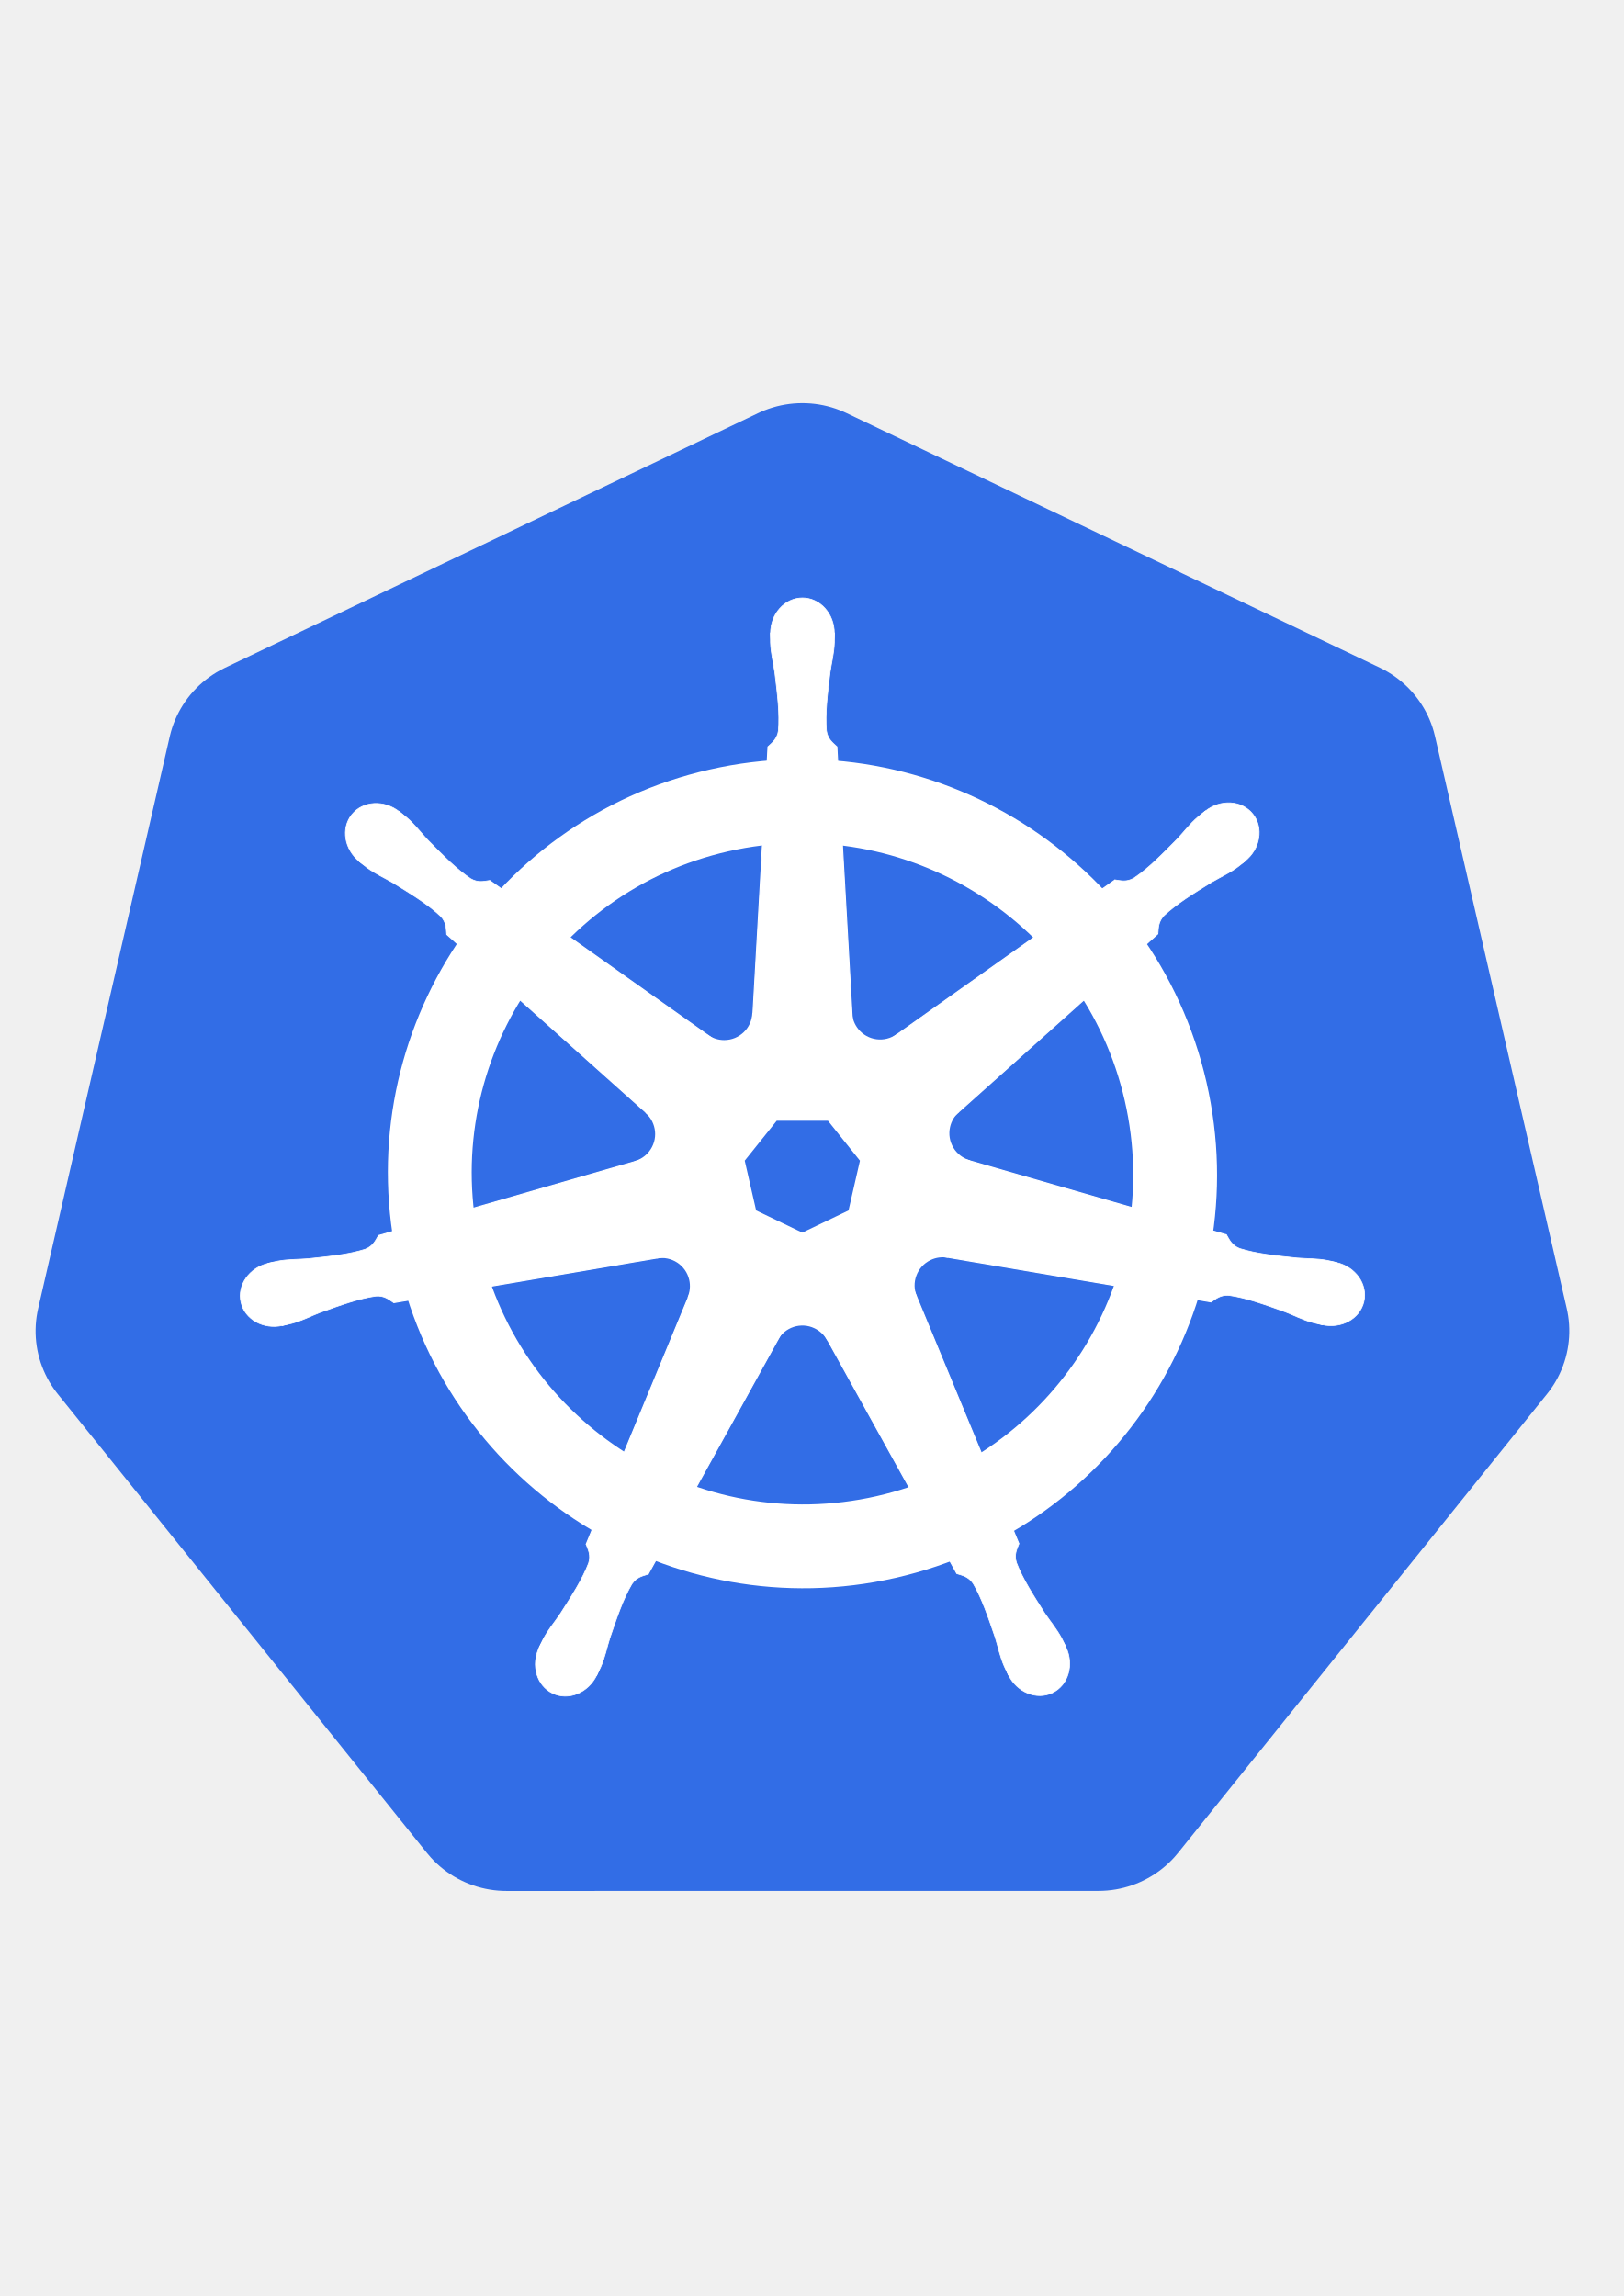
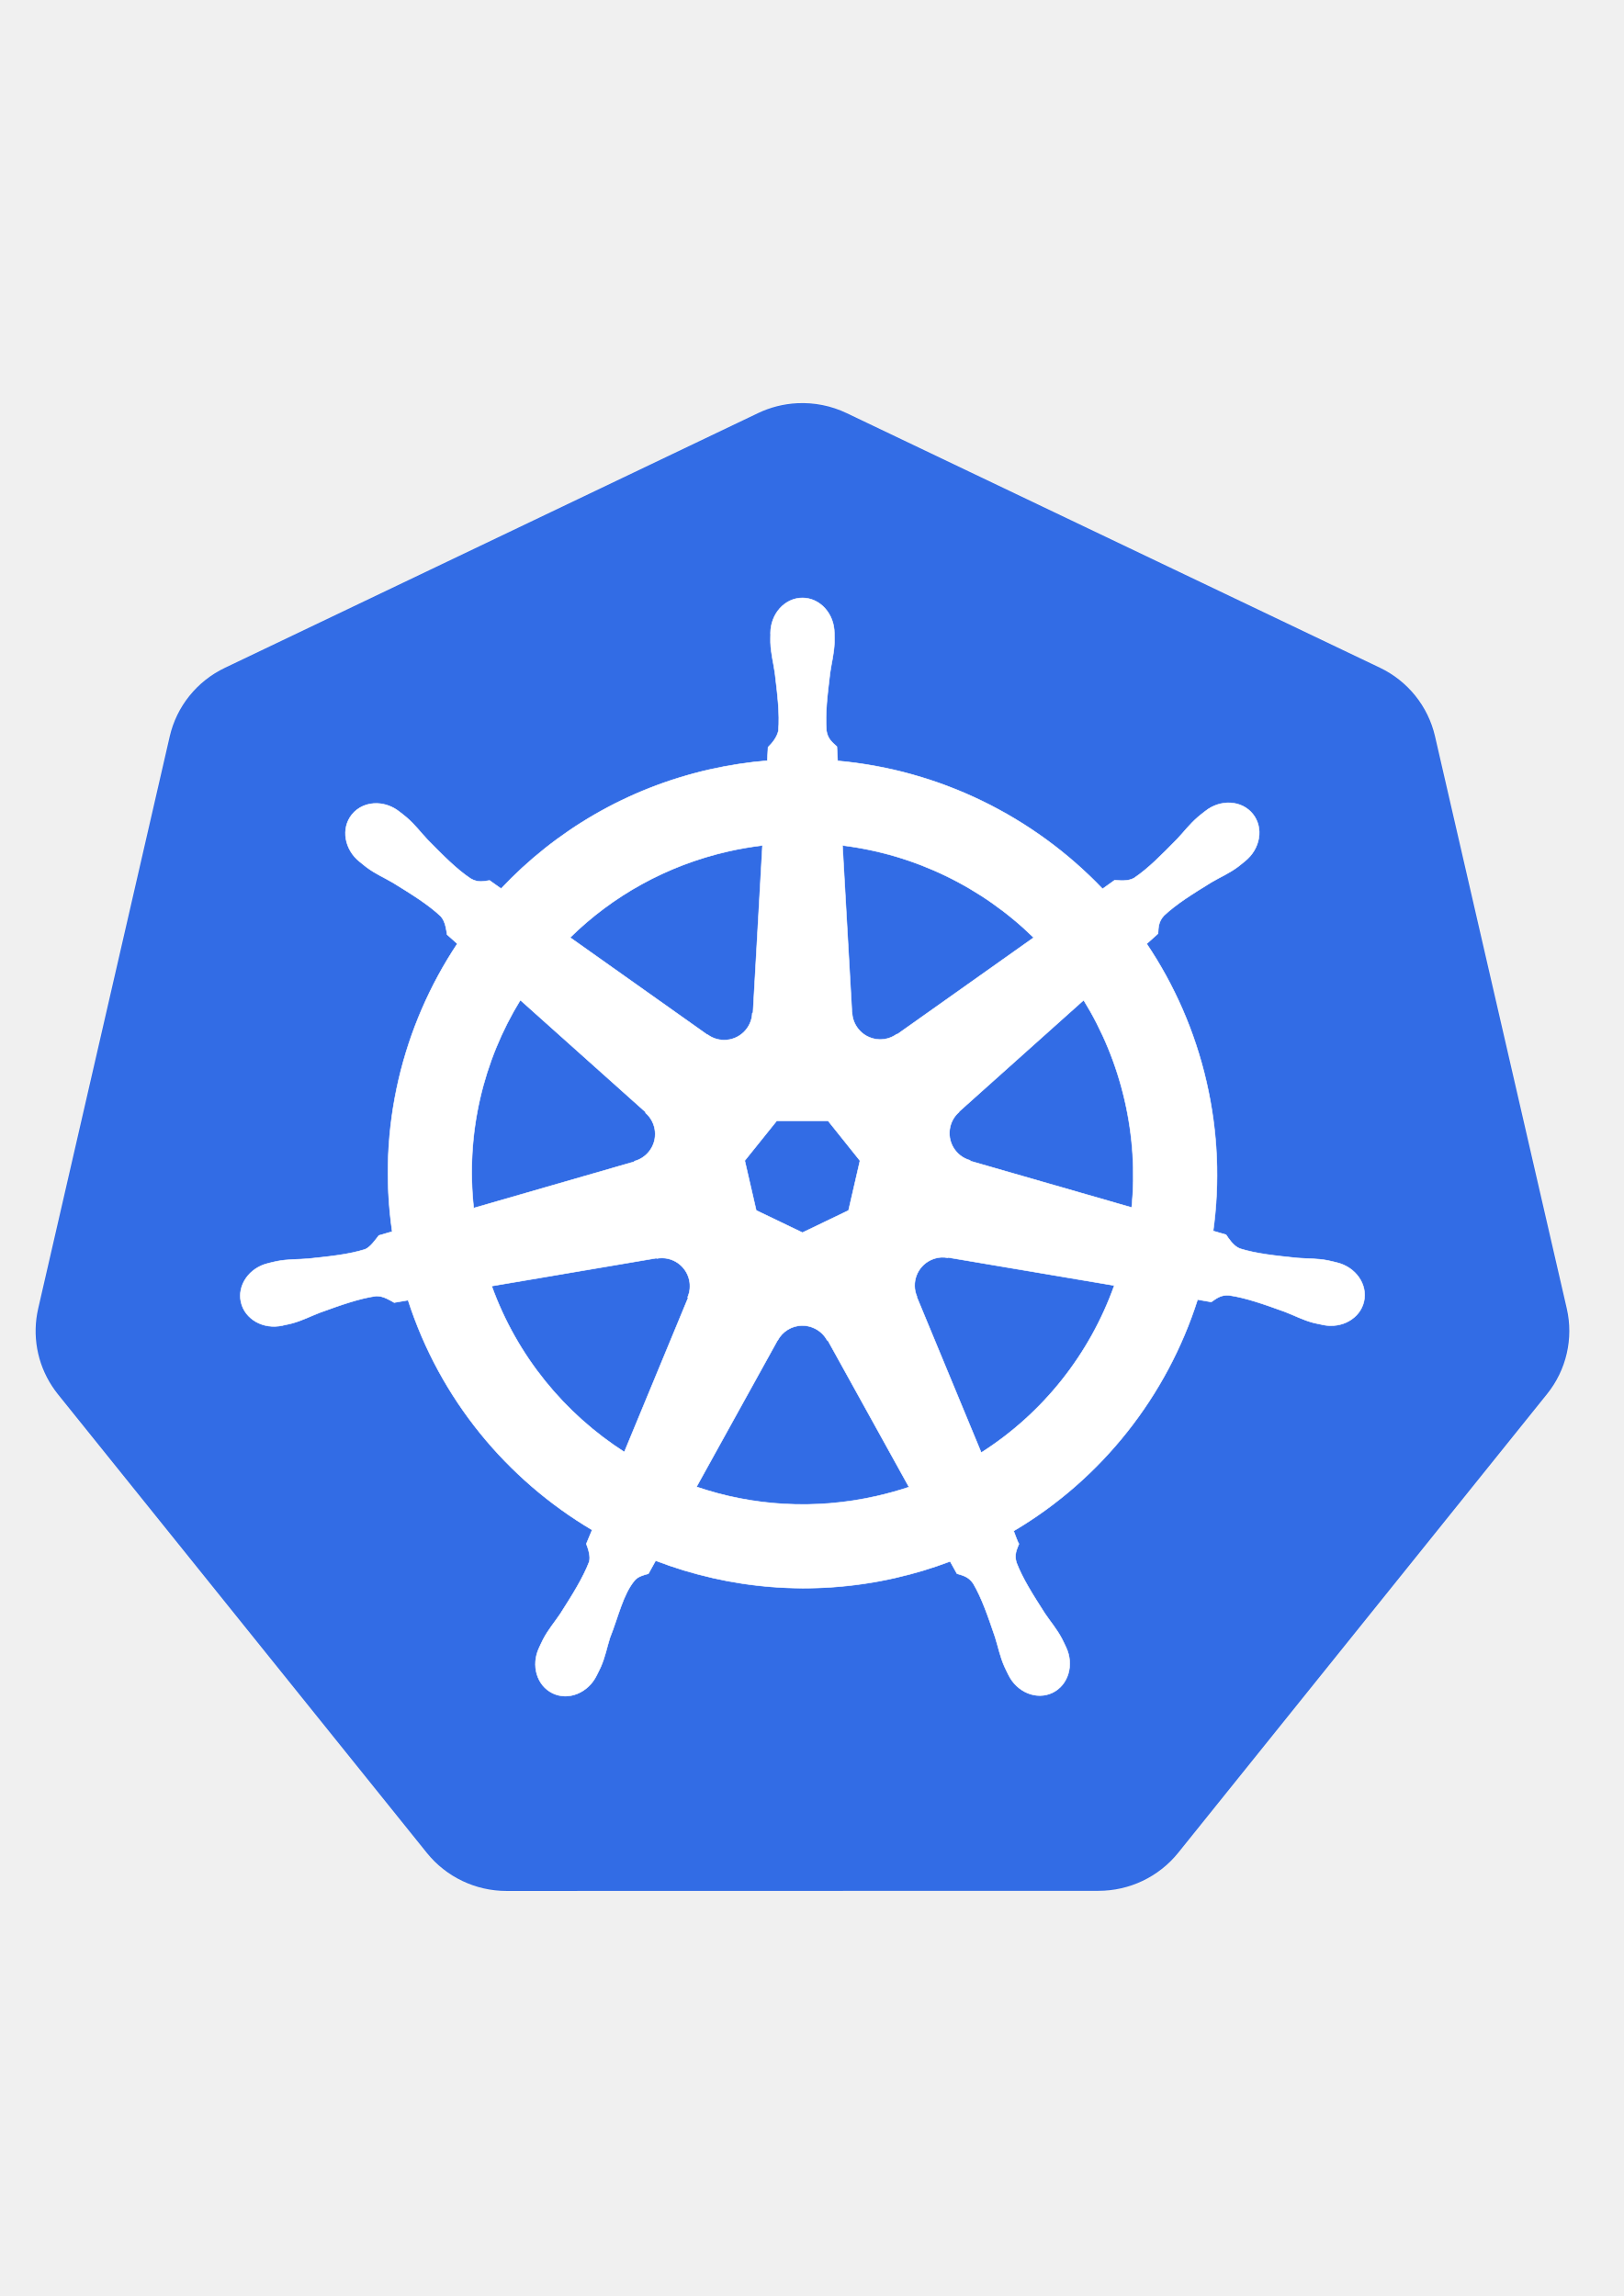
<svg xmlns="http://www.w3.org/2000/svg" width="744.094" height="1052.362" id="svg2" version="1.1">
  <defs id="defs4" />
  <g id="layer1">
-     <g id="g3973">
-       <path transform="matrix(-0.7042367,-1.147216,1.156681,-0.6984736,-57.76007,-127.5005)" d="m -391.429,129.505 -168.046,108.951 -189.957,-63.454 -68.826,-188.077 104.132,-171.074 198.676,-25.249 143.613,139.589 z" id="path3054" style="fill:#326de6;fill-opacity:1;stroke:#326de6;stroke-width:69;stroke-linejoin:round;stroke-miterlimit:4;stroke-opacity:1;stroke-dasharray:none" />
-       <g transform="translate(-0.9794952,-0.04249773)" id="g6172">
-         <path transform="matrix(-0.05312297,-0.2312758,0.2311278,-0.05247783,269.2175,562.5617)" d="M 728,432.362 C 728,830.007 405.645,1152.362 8,1152.362 c -397.645,0 -720,-322.355 -720,-720 0,-397.645 322.355,-720 720,-720 397.645,0 720,322.355 720,720 z" id="path3847" style="fill:none;stroke:#ffffff;stroke-width:162.015;stroke-linejoin:round;stroke-miterlimit:4;stroke-opacity:1;stroke-dasharray:none" />
-         <g id="g5927">
-           <g transform="matrix(1,0,0,0.9388362,3.014641,22.38829)" id="g4131">
-             <g style="fill:#ffffff;fill-opacity:1;stroke:#ffffff;stroke-opacity:1" id="g3892-2" transform="matrix(0.2745378,-3.262896e-5,2.8624424e-5,0.3101153,143.5373,308.7872)">
-               <path id="rect3851-5" d="m 751.737,103.835 68.451,0.156 4.294,474.381 -101.295,0.883 z" style="fill:#ffffff;fill-opacity:1;stroke:#ffffff;stroke-width:1.768;stroke-linejoin:miter;stroke-miterlimit:4;stroke-opacity:1" />
-               <path id="rect3851-4-35" d="m 866.655,103.835 -68.451,0.156 -4.294,474.381 101.295,0.883 z" style="fill:#ffffff;fill-opacity:1;stroke:#ffffff;stroke-width:1.768;stroke-linejoin:miter;stroke-miterlimit:4;stroke-opacity:1" />
-             </g>
-             <g id="g3303">
-               <path transform="matrix(0.2857579,-3.1068327e-5,3.4122922e-5,0.3381824,134.3995,319.2262)" d="m 860.592,-99.897 c 0,28.265 -22.913,51.178 -51.178,51.178 -28.265,0 -51.178,-22.913 -51.178,-51.178 0,-28.265 22.913,-51.178 51.178,-51.178 28.265,0 51.178,22.913 51.178,51.178 z" id="path3896-5" style="fill:#ffffff;fill-opacity:1;stroke:#ffffff;stroke-width:1.08;stroke-linejoin:miter;stroke-miterlimit:4;stroke-opacity:1;stroke-dasharray:none" />
-               <path id="path3898-37" d="m 351.076,285.188 c 0.001,1.37 -0.062,3.338 -0.016,4.657 0.193,5.513 1.328,9.741 2.007,14.82 1.23,10.872 2.265,19.882 1.629,28.258 -0.578,4.192 -2.857,5.842 -4.761,7.783 l 23.067,16.257 -3.463,-71.653 z" style="fill:#ffffff;fill-opacity:1;stroke:#ffffff;stroke-width:0.335;stroke-linecap:butt;stroke-linejoin:miter;stroke-miterlimit:4;stroke-opacity:1;stroke-dasharray:none" />
-               <path id="path3898-37-3" d="m 380.315,285.188 c -10e-4,1.37 0.062,3.338 0.016,4.657 -0.193,5.513 -1.328,9.741 -2.007,14.82 -1.23,10.872 -2.265,19.882 -1.629,28.258 0.578,4.192 2.857,5.842 4.761,7.783 l -23.067,16.257 3.463,-71.653 z" style="fill:#ffffff;fill-opacity:1;stroke:#ffffff;stroke-width:0.335;stroke-linecap:butt;stroke-linejoin:miter;stroke-miterlimit:4;stroke-opacity:1;stroke-dasharray:none" />
-             </g>
-           </g>
-           <path transform="matrix(0.803256,-0.5901237,0.5926443,0.7998397,-119.5714,303.6306)" d="m 266.048,526.719 -41.111,-7.779 -19.551,-36.992 16.732,-38.35 40.415,-10.829 33.665,24.846 1.564,41.812 z" id="path4840" style="fill:none;stroke:#ffffff;stroke-width:38;stroke-linejoin:miter;stroke-miterlimit:4;stroke-opacity:1;stroke-dasharray:none" />
-           <g transform="matrix(0.623484,-0.7818361,0.7340161,0.5853493,-262.5928,502.4137)" id="g4131-6">
-             <g style="fill:#ffffff;fill-opacity:1;stroke:#ffffff;stroke-opacity:1" id="g3892-2-4" transform="matrix(0.2745378,-3.262896e-5,2.8624424e-5,0.3101153,143.5373,308.7872)">
-               <path id="rect3851-5-1" d="m 751.737,103.835 68.451,0.156 4.294,474.381 -101.295,0.883 z" style="fill:#ffffff;fill-opacity:1;stroke:#ffffff;stroke-width:1.768;stroke-linejoin:miter;stroke-miterlimit:4;stroke-opacity:1" />
-               <path id="rect3851-4-35-7" d="m 866.655,103.835 -68.451,0.156 -4.294,474.381 101.295,0.883 z" style="fill:#ffffff;fill-opacity:1;stroke:#ffffff;stroke-width:1.768;stroke-linejoin:miter;stroke-miterlimit:4;stroke-opacity:1" />
-             </g>
-             <g id="g3303-0">
-               <path transform="matrix(0.2857579,-3.1068327e-5,3.4122922e-5,0.3381824,134.3995,319.2262)" d="m 860.592,-99.897 c 0,28.265 -22.913,51.178 -51.178,51.178 -28.265,0 -51.178,-22.913 -51.178,-51.178 0,-28.265 22.913,-51.178 51.178,-51.178 28.265,0 51.178,22.913 51.178,51.178 z" id="path3896-5-0" style="fill:#ffffff;fill-opacity:1;stroke:#ffffff;stroke-width:1.08;stroke-linejoin:miter;stroke-miterlimit:4;stroke-opacity:1;stroke-dasharray:none" />
-               <path id="path3898-37-5" d="m 351.076,285.188 c 0.001,1.37 -0.062,3.338 -0.016,4.657 0.193,5.513 1.328,9.741 2.007,14.82 1.23,10.872 2.265,19.882 1.629,28.258 -0.578,4.192 -2.857,5.842 -4.761,7.783 l 23.067,16.257 -3.463,-71.653 z" style="fill:#ffffff;fill-opacity:1;stroke:#ffffff;stroke-width:0.335;stroke-linecap:butt;stroke-linejoin:miter;stroke-miterlimit:4;stroke-opacity:1;stroke-dasharray:none" />
-               <path id="path3898-37-3-0" d="m 380.315,285.188 c -10e-4,1.37 0.062,3.338 0.016,4.657 -0.193,5.513 -1.328,9.741 -2.007,14.82 -1.23,10.872 -2.265,19.882 -1.629,28.258 0.578,4.192 2.857,5.842 4.761,7.783 l -23.067,16.257 3.463,-71.653 z" style="fill:#ffffff;fill-opacity:1;stroke:#ffffff;stroke-width:0.335;stroke-linecap:butt;stroke-linejoin:miter;stroke-miterlimit:4;stroke-opacity:1;stroke-dasharray:none" />
-             </g>
-           </g>
-           <g transform="matrix(-0.2225355,-0.9749246,0.9152945,-0.2089244,-52.60137,1009.462)" id="g4131-8">
-             <g style="fill:#ffffff;fill-opacity:1;stroke:#ffffff;stroke-opacity:1" id="g3892-2-5" transform="matrix(0.2745378,-3.262896e-5,2.8624424e-5,0.3101153,143.5373,308.7872)">
-               <path id="rect3851-5-7" d="m 751.737,103.835 68.451,0.156 4.294,474.381 -101.295,0.883 z" style="fill:#ffffff;fill-opacity:1;stroke:#ffffff;stroke-width:1.768;stroke-linejoin:miter;stroke-miterlimit:4;stroke-opacity:1" />
-               <path id="rect3851-4-35-5" d="m 866.655,103.835 -68.451,0.156 -4.294,474.381 101.295,0.883 z" style="fill:#ffffff;fill-opacity:1;stroke:#ffffff;stroke-width:1.768;stroke-linejoin:miter;stroke-miterlimit:4;stroke-opacity:1" />
-             </g>
-             <g id="g3303-4">
-               <path transform="matrix(0.2857579,-3.1068327e-5,3.4122922e-5,0.3381824,134.3995,319.2262)" d="m 860.592,-99.897 c 0,28.265 -22.913,51.178 -51.178,51.178 -28.265,0 -51.178,-22.913 -51.178,-51.178 0,-28.265 22.913,-51.178 51.178,-51.178 28.265,0 51.178,22.913 51.178,51.178 z" id="path3896-5-2" style="fill:#ffffff;fill-opacity:1;stroke:#ffffff;stroke-width:1.08;stroke-linejoin:miter;stroke-miterlimit:4;stroke-opacity:1;stroke-dasharray:none" />
-               <path id="path3898-37-7" d="m 351.076,285.188 c 0.001,1.37 -0.062,3.338 -0.016,4.657 0.193,5.513 1.328,9.741 2.007,14.82 1.23,10.872 2.265,19.882 1.629,28.258 -0.578,4.192 -2.857,5.842 -4.761,7.783 l 23.067,16.257 -3.463,-71.653 z" style="fill:#ffffff;fill-opacity:1;stroke:#ffffff;stroke-width:0.335;stroke-linecap:butt;stroke-linejoin:miter;stroke-miterlimit:4;stroke-opacity:1;stroke-dasharray:none" />
-               <path id="path3898-37-3-5" d="m 380.315,285.188 c -10e-4,1.37 0.062,3.338 0.016,4.657 -0.193,5.513 -1.328,9.741 -2.007,14.82 -1.23,10.872 -2.265,19.882 -1.629,28.258 0.578,4.192 2.857,5.842 4.761,7.783 l -23.067,16.257 3.463,-71.653 z" style="fill:#ffffff;fill-opacity:1;stroke:#ffffff;stroke-width:0.335;stroke-linecap:butt;stroke-linejoin:miter;stroke-miterlimit:4;stroke-opacity:1;stroke-dasharray:none" />
-             </g>
-           </g>
-           <g transform="matrix(-0.9009786,-0.4338635,0.4073268,-0.8458713,474.4943,1161.587)" id="g4131-6-8">
-             <g style="fill:#ffffff;fill-opacity:1;stroke:#ffffff;stroke-opacity:1" id="g3892-2-4-6" transform="matrix(0.2745378,-3.262896e-5,2.8624424e-5,0.3101153,143.5373,308.7872)">
-               <path id="rect3851-5-1-8" d="m 751.737,103.835 68.451,0.156 4.294,474.381 -101.295,0.883 z" style="fill:#ffffff;fill-opacity:1;stroke:#ffffff;stroke-width:1.768;stroke-linejoin:miter;stroke-miterlimit:4;stroke-opacity:1" />
-               <path id="rect3851-4-35-7-3" d="m 866.655,103.835 -68.451,0.156 -4.294,474.381 101.295,0.883 z" style="fill:#ffffff;fill-opacity:1;stroke:#ffffff;stroke-width:1.768;stroke-linejoin:miter;stroke-miterlimit:4;stroke-opacity:1" />
-             </g>
-             <g id="g3303-0-7">
-               <path transform="matrix(0.2857579,-3.1068327e-5,3.4122922e-5,0.3381824,134.3995,319.2262)" d="m 860.592,-99.897 c 0,28.265 -22.913,51.178 -51.178,51.178 -28.265,0 -51.178,-22.913 -51.178,-51.178 0,-28.265 22.913,-51.178 51.178,-51.178 28.265,0 51.178,22.913 51.178,51.178 z" id="path3896-5-0-4" style="fill:#ffffff;fill-opacity:1;stroke:#ffffff;stroke-width:1.08;stroke-linejoin:miter;stroke-miterlimit:4;stroke-opacity:1;stroke-dasharray:none" />
-               <path id="path3898-37-5-6" d="m 351.076,285.188 c 0.001,1.37 -0.062,3.338 -0.016,4.657 0.193,5.513 1.328,9.741 2.007,14.82 1.23,10.872 2.265,19.882 1.629,28.258 -0.578,4.192 -2.857,5.842 -4.761,7.783 l 23.067,16.257 -3.463,-71.653 z" style="fill:#ffffff;fill-opacity:1;stroke:#ffffff;stroke-width:0.335;stroke-linecap:butt;stroke-linejoin:miter;stroke-miterlimit:4;stroke-opacity:1;stroke-dasharray:none" />
-               <path id="path3898-37-3-0-4" d="m 380.315,285.188 c -10e-4,1.37 0.062,3.338 0.016,4.657 -0.193,5.513 -1.328,9.741 -2.007,14.82 -1.23,10.872 -2.265,19.882 -1.629,28.258 0.578,4.192 2.857,5.842 4.761,7.783 l -23.067,16.257 3.463,-71.653 z" style="fill:#ffffff;fill-opacity:1;stroke:#ffffff;stroke-width:0.335;stroke-linecap:butt;stroke-linejoin:miter;stroke-miterlimit:4;stroke-opacity:1;stroke-dasharray:none" />
-             </g>
-           </g>
-           <g transform="matrix(-0.9009559,0.4339107,-0.4073711,-0.84585,921.9823,844.0014)" id="g4131-6-2">
-             <g style="fill:#ffffff;fill-opacity:1;stroke:#ffffff;stroke-opacity:1" id="g3892-2-4-4" transform="matrix(0.2745378,-3.262896e-5,2.8624424e-5,0.3101153,143.5373,308.7872)">
-               <path id="rect3851-5-1-3" d="m 751.737,103.835 68.451,0.156 4.294,474.381 -101.295,0.883 z" style="fill:#ffffff;fill-opacity:1;stroke:#ffffff;stroke-width:1.768;stroke-linejoin:miter;stroke-miterlimit:4;stroke-opacity:1" />
-               <path id="rect3851-4-35-7-4" d="m 866.655,103.835 -68.451,0.156 -4.294,474.381 101.295,0.883 z" style="fill:#ffffff;fill-opacity:1;stroke:#ffffff;stroke-width:1.768;stroke-linejoin:miter;stroke-miterlimit:4;stroke-opacity:1" />
-             </g>
-             <g id="g3303-0-4">
-               <path transform="matrix(0.2857579,-3.1068327e-5,3.4122922e-5,0.3381824,134.3995,319.2262)" d="m 860.592,-99.897 c 0,28.265 -22.913,51.178 -51.178,51.178 -28.265,0 -51.178,-22.913 -51.178,-51.178 0,-28.265 22.913,-51.178 51.178,-51.178 28.265,0 51.178,22.913 51.178,51.178 z" id="path3896-5-0-0" style="fill:#ffffff;fill-opacity:1;stroke:#ffffff;stroke-width:1.08;stroke-linejoin:miter;stroke-miterlimit:4;stroke-opacity:1;stroke-dasharray:none" />
-               <path id="path3898-37-5-1" d="m 351.076,285.188 c 0.001,1.37 -0.062,3.338 -0.016,4.657 0.193,5.513 1.328,9.741 2.007,14.82 1.23,10.872 2.265,19.882 1.629,28.258 -0.578,4.192 -2.857,5.842 -4.761,7.783 l 23.067,16.257 -3.463,-71.653 z" style="fill:#ffffff;fill-opacity:1;stroke:#ffffff;stroke-width:0.335;stroke-linecap:butt;stroke-linejoin:miter;stroke-miterlimit:4;stroke-opacity:1;stroke-dasharray:none" />
-               <path id="path3898-37-3-0-9" d="m 380.315,285.188 c -10e-4,1.37 0.062,3.338 0.016,4.657 -0.193,5.513 -1.328,9.741 -2.007,14.82 -1.23,10.872 -2.265,19.882 -1.629,28.258 0.578,4.192 2.857,5.842 4.761,7.783 l -23.067,16.257 3.463,-71.653 z" style="fill:#ffffff;fill-opacity:1;stroke:#ffffff;stroke-width:0.335;stroke-linecap:butt;stroke-linejoin:miter;stroke-miterlimit:4;stroke-opacity:1;stroke-dasharray:none" />
-             </g>
-           </g>
-           <g transform="matrix(-0.2224845,0.9749362,-0.9153054,-0.2088765,952.7744,296.054)" id="g4131-8-4">
-             <g style="fill:#ffffff;fill-opacity:1;stroke:#ffffff;stroke-opacity:1" id="g3892-2-5-6" transform="matrix(0.2745378,-3.262896e-5,2.8624424e-5,0.3101153,143.5373,308.7872)">
-               <path id="rect3851-5-7-0" d="m 751.737,103.835 68.451,0.156 4.294,474.381 -101.295,0.883 z" style="fill:#ffffff;fill-opacity:1;stroke:#ffffff;stroke-width:1.768;stroke-linejoin:miter;stroke-miterlimit:4;stroke-opacity:1" />
-               <path id="rect3851-4-35-5-4" d="m 866.655,103.835 -68.451,0.156 -4.294,474.381 101.295,0.883 z" style="fill:#ffffff;fill-opacity:1;stroke:#ffffff;stroke-width:1.768;stroke-linejoin:miter;stroke-miterlimit:4;stroke-opacity:1" />
-             </g>
-             <g id="g3303-4-3">
-               <path transform="matrix(0.2857579,-3.1068327e-5,3.4122922e-5,0.3381824,134.3995,319.2262)" d="m 860.592,-99.897 c 0,28.265 -22.913,51.178 -51.178,51.178 -28.265,0 -51.178,-22.913 -51.178,-51.178 0,-28.265 22.913,-51.178 51.178,-51.178 28.265,0 51.178,22.913 51.178,51.178 z" id="path3896-5-2-2" style="fill:#ffffff;fill-opacity:1;stroke:#ffffff;stroke-width:1.08;stroke-linejoin:miter;stroke-miterlimit:4;stroke-opacity:1;stroke-dasharray:none" />
-               <path id="path3898-37-7-0" d="m 351.076,285.188 c 0.001,1.37 -0.062,3.338 -0.016,4.657 0.193,5.513 1.328,9.741 2.007,14.82 1.23,10.872 2.265,19.882 1.629,28.258 -0.578,4.192 -2.857,5.842 -4.761,7.783 l 23.067,16.257 -3.463,-71.653 z" style="fill:#ffffff;fill-opacity:1;stroke:#ffffff;stroke-width:0.335;stroke-linecap:butt;stroke-linejoin:miter;stroke-miterlimit:4;stroke-opacity:1;stroke-dasharray:none" />
-               <path id="path3898-37-3-5-9" d="m 380.315,285.188 c -10e-4,1.37 0.062,3.338 0.016,4.657 -0.193,5.513 -1.328,9.741 -2.007,14.82 -1.23,10.872 -2.265,19.882 -1.629,28.258 0.578,4.192 2.857,5.842 4.761,7.783 l -23.067,16.257 3.463,-71.653 z" style="fill:#ffffff;fill-opacity:1;stroke:#ffffff;stroke-width:0.335;stroke-linecap:butt;stroke-linejoin:miter;stroke-miterlimit:4;stroke-opacity:1;stroke-dasharray:none" />
-             </g>
-           </g>
-           <g transform="matrix(0.6235249,0.7818035,-0.7339854,0.5853877,543.8737,-69.69453)" id="g4131-6-8-9">
-             <g style="fill:#ffffff;fill-opacity:1;stroke:#ffffff;stroke-opacity:1" id="g3892-2-4-6-1" transform="matrix(0.2745378,-3.262896e-5,2.8624424e-5,0.3101153,143.5373,308.7872)">
-               <path id="rect3851-5-1-8-0" d="m 751.737,103.835 68.451,0.156 4.294,474.381 -101.295,0.883 z" style="fill:#ffffff;fill-opacity:1;stroke:#ffffff;stroke-width:1.768;stroke-linejoin:miter;stroke-miterlimit:4;stroke-opacity:1" />
-               <path id="rect3851-4-35-7-3-9" d="m 866.655,103.835 -68.451,0.156 -4.294,474.381 101.295,0.883 z" style="fill:#ffffff;fill-opacity:1;stroke:#ffffff;stroke-width:1.768;stroke-linejoin:miter;stroke-miterlimit:4;stroke-opacity:1" />
-             </g>
-             <g id="g3303-0-7-8">
-               <path transform="matrix(0.2857579,-3.1068327e-5,3.4122922e-5,0.3381824,134.3995,319.2262)" d="m 860.592,-99.897 c 0,28.265 -22.913,51.178 -51.178,51.178 -28.265,0 -51.178,-22.913 -51.178,-51.178 0,-28.265 22.913,-51.178 51.178,-51.178 28.265,0 51.178,22.913 51.178,51.178 z" id="path3896-5-0-4-9" style="fill:#ffffff;fill-opacity:1;stroke:#ffffff;stroke-width:1.08;stroke-linejoin:miter;stroke-miterlimit:4;stroke-opacity:1;stroke-dasharray:none" />
-               <path id="path3898-37-5-6-0" d="m 351.076,285.188 c 0.001,1.37 -0.062,3.338 -0.016,4.657 0.193,5.513 1.328,9.741 2.007,14.82 1.23,10.872 2.265,19.882 1.629,28.258 -0.578,4.192 -2.857,5.842 -4.761,7.783 l 23.067,16.257 -3.463,-71.653 z" style="fill:#ffffff;fill-opacity:1;stroke:#ffffff;stroke-width:0.335;stroke-linecap:butt;stroke-linejoin:miter;stroke-miterlimit:4;stroke-opacity:1;stroke-dasharray:none" />
-               <path id="path3898-37-3-0-4-4" d="m 380.315,285.188 c -10e-4,1.37 0.062,3.338 0.016,4.657 -0.193,5.513 -1.328,9.741 -2.007,14.82 -1.23,10.872 -2.265,19.882 -1.629,28.258 0.578,4.192 2.857,5.842 4.761,7.783 l -23.067,16.257 3.463,-71.653 z" style="fill:#ffffff;fill-opacity:1;stroke:#ffffff;stroke-width:0.335;stroke-linecap:butt;stroke-linejoin:miter;stroke-miterlimit:4;stroke-opacity:1;stroke-dasharray:none" />
-             </g>
-           </g>
-         </g>
-         <g id="g6152">
-           <path id="rect6068" d="m 345.744,464.406 c -0.291,6.863 -5.94,12.344 -12.875,12.344 -2.841,0 -5.463,-0.912 -7.594,-2.469 l -3.344,1.594 6.844,14.156 30,-14.469 -6.812,-14.156 -6.219,3 z" style="fill:#ffffff;fill-opacity:1;stroke:#ffffff;stroke-width:0;stroke-linejoin:miter;stroke-miterlimit:4;stroke-opacity:1;stroke-dasharray:none" />
-           <path id="rect6068-7" d="m 296.78,510.105 c 5.184,4.507 5.947,12.34 1.623,17.762 -1.771,2.221 -4.119,3.702 -6.665,4.398 l -0.839,3.608 15.335,3.475 7.392,-32.476 -15.315,-3.5 -1.532,6.732 z" style="fill:#ffffff;fill-opacity:1;stroke:#ffffff;stroke-width:0;stroke-linejoin:miter;stroke-miterlimit:4;stroke-opacity:1;stroke-dasharray:none" />
-           <path id="rect6068-0" d="m 301.925,576.847 c 6.756,-1.243 13.356,3.044 14.899,9.805 0.632,2.77 0.326,5.529 -0.717,7.953 l 2.298,2.905 12.278,-9.822 -20.782,-26.028 -12.285,9.792 4.309,5.395 z" style="fill:#ffffff;fill-opacity:1;stroke:#ffffff;stroke-width:0;stroke-linejoin:miter;stroke-miterlimit:4;stroke-opacity:1;stroke-dasharray:none" />
-           <path id="rect6068-7-2" d="m 357.315,614.414 c 3.24,-6.057 10.707,-8.544 16.956,-5.535 2.56,1.233 4.526,3.192 5.771,5.519 l 3.704,0.015 -0.024,-15.724 -33.307,0.02 -0.004,15.71 6.905,-0.005 z" style="fill:#ffffff;fill-opacity:1;stroke:#ffffff;stroke-width:0;stroke-linejoin:miter;stroke-miterlimit:4;stroke-opacity:1;stroke-dasharray:none" />
-           <path id="rect6068-7-4" d="m 421.163,594.31 c -2.716,-6.31 -0.004,-13.699 6.244,-16.708 2.559,-1.233 5.318,-1.548 7.913,-1.071 l 2.321,-2.887 -12.308,-9.785 -20.751,26.053 12.28,9.798 4.301,-5.401 z" style="fill:#ffffff;fill-opacity:1;stroke:#ffffff;stroke-width:0;stroke-linejoin:miter;stroke-miterlimit:4;stroke-opacity:1;stroke-dasharray:none" />
-           <path id="rect6068-0-6" d="m 445.544,531.886 c -6.627,-1.811 -10.713,-8.538 -9.17,-15.299 0.632,-2.77 2.105,-5.123 4.096,-6.854 l -0.81,-3.615 -15.324,3.523 7.432,32.467 15.317,-3.492 -1.541,-6.73 z" style="fill:#ffffff;fill-opacity:1;stroke:#ffffff;stroke-width:0;stroke-linejoin:miter;stroke-miterlimit:4;stroke-opacity:1;stroke-dasharray:none" />
-           <path id="rect6068-7-2-8" d="m 411.937,474.008 c -5.547,4.052 -13.354,3.052 -17.678,-2.369 -1.771,-2.221 -2.693,-4.84 -2.805,-7.476 l -3.331,-1.62 -6.8,14.177 30.017,14.433 6.82,-14.153 -6.223,-2.991 z" style="fill:#ffffff;fill-opacity:1;stroke:#ffffff;stroke-width:0;stroke-linejoin:miter;stroke-miterlimit:4;stroke-opacity:1;stroke-dasharray:none" />
-         </g>
-       </g>
+     <g id="g3052">
+       <path style="fill:#326ce5;fill-opacity:1;stroke:#ffffff;stroke-opacity:1;stroke-width:0;stroke-miterlimit:4;stroke-dasharray:none" d="m 365.312,184.812 a 46.725,46.342 0 0 0 -17.906,4.531 l -244.344,116.75 a 46.725,46.342 0 0 0 -25.281,31.438 L 17.5,599.781 A 46.725,46.342 0 0 0 23.844,635.312 46.725,46.342 0 0 0 26.5,639 l 169.125,210.281 a 46.725,46.342 0 0 0 36.531,17.438 L 503.375,866.656 A 46.725,46.342 0 0 0 539.906,849.25 L 708.969,638.938 A 46.725,46.342 0 0 0 718,599.719 l -60.375,-262.25 a 46.725,46.342 0 0 0 -25.281,-31.438 l -244.375,-116.688 A 46.725,46.342 0 0 0 365.312,184.812 z" id="path3055" />
+       <path id="path3059" d="m 367.734,274.06 c -8.077,8.2e-4 -14.626,7.276 -14.625,16.25 1e-5,0.138 0.028,0.269 0.031,0.406 -0.012,1.219 -0.071,2.688 -0.031,3.75 0.193,5.176 1.321,9.137 2,13.906 1.23,10.207 2.261,18.667 1.625,26.531 -0.619,2.965 -2.803,5.677 -4.75,7.562 l -0.344,6.188 c -8.777,0.727 -17.612,2.059 -26.438,4.062 -37.975,8.622 -70.67,28.183 -95.562,54.594 -1.615,-1.102 -4.441,-3.129 -5.281,-3.75 -2.611,0.353 -5.25,1.158 -8.688,-0.844 -6.545,-4.406 -12.506,-10.487 -19.719,-17.812 -3.305,-3.504 -5.698,-6.841 -9.625,-10.219 -0.892,-0.767 -2.253,-1.805 -3.25,-2.594 -3.07,-2.448 -6.691,-3.724 -10.188,-3.844 -4.496,-0.154 -8.824,1.604 -11.656,5.156 -5.035,6.315 -3.423,15.968 3.594,21.562 0.071,0.057 0.147,0.101 0.219,0.156 0.964,0.782 2.145,1.783 3.031,2.438 4.167,3.077 7.973,4.651 12.125,7.094 8.747,5.402 15.998,9.881 21.75,15.281 2.246,2.394 2.639,6.613 2.938,8.438 l 4.688,4.188 c -25.093,37.764 -36.707,84.409 -29.844,131.938 l -6.125,1.781 c -1.614,2.085 -3.895,5.365 -6.281,6.344 -7.525,2.37 -15.994,3.241 -26.219,4.312 -4.8,0.399 -8.942,0.161 -14.031,1.125 -1.12,0.212 -2.681,0.619 -3.906,0.906 -0.043,0.009 -0.082,0.022 -0.125,0.031 -0.067,0.015 -0.155,0.048 -0.219,0.062 -8.62,2.083 -14.158,10.006 -12.375,17.812 1.783,7.808 10.203,12.557 18.875,10.688 0.063,-0.014 0.153,-0.017 0.219,-0.031 0.098,-0.022 0.184,-0.07 0.281,-0.094 1.209,-0.265 2.724,-0.561 3.781,-0.844 5.003,-1.34 8.627,-3.308 13.125,-5.031 9.677,-3.471 17.692,-6.37 25.5,-7.5 3.261,-0.255 6.697,2.012 8.406,2.969 l 6.375,-1.094 c 14.67,45.483 45.414,82.245 84.344,105.312 l -2.656,6.375 c 0.957,2.475 2.013,5.825 1.3,8.269 -2.839,7.361 -7.701,15.131 -13.238,23.793 -2.681,4.002 -5.425,7.108 -7.844,11.688 -0.579,1.096 -1.316,2.779 -1.875,3.938 -3.759,8.042 -1.002,17.305 6.219,20.781 7.266,3.498 16.284,-0.191 20.188,-8.25 0.006,-0.011 0.026,-0.02 0.031,-0.031 0.004,-0.009 -0.004,-0.022 0,-0.031 0.556,-1.143 1.344,-2.644 1.812,-3.719 2.072,-4.747 2.762,-8.815 4.219,-13.406 3.87,-9.72 5.996,-19.919 11.323,-26.274 1.459,-1.74 3.837,-2.409 6.302,-3.07 l 3.312,-6 c 33.938,13.027 71.927,16.522 109.875,7.906 8.657,-1.966 17.014,-4.509 25.094,-7.562 0.931,1.651 2.661,4.826 3.125,5.625 2.506,0.815 5.24,1.236 7.469,4.531 3.985,6.809 6.711,14.864 10.031,24.594 1.457,4.591 2.178,8.659 4.25,13.406 0.472,1.082 1.256,2.605 1.812,3.75 3.895,8.085 12.942,11.787 20.219,8.281 7.22,-3.478 9.98,-12.74 6.219,-20.781 -0.559,-1.158 -1.327,-2.842 -1.906,-3.938 -2.419,-4.58 -5.163,-7.654 -7.844,-11.656 -5.537,-8.662 -10.13,-15.858 -12.969,-23.219 -1.187,-3.797 0.2,-6.158 1.125,-8.625 -0.554,-0.635 -1.739,-4.22 -2.438,-5.906 40.457,-23.888 70.299,-62.021 84.312,-106.062 1.892,0.297 5.182,0.879 6.25,1.094 2.2,-1.451 4.222,-3.344 8.188,-3.031 7.808,1.129 15.823,4.03 25.5,7.5 4.498,1.723 8.122,3.723 13.125,5.062 1.057,0.283 2.572,0.547 3.781,0.812 0.097,0.024 0.183,0.071 0.281,0.094 0.065,0.015 0.156,0.017 0.219,0.031 8.672,1.867 17.094,-2.879 18.875,-10.688 1.781,-7.807 -3.754,-15.732 -12.375,-17.812 -1.254,-0.285 -3.032,-0.769 -4.25,-1 -5.089,-0.964 -9.231,-0.726 -14.031,-1.125 -10.225,-1.071 -18.694,-1.943 -26.219,-4.312 -3.068,-1.19 -5.251,-4.841 -6.313,-6.344 l -5.906,-1.719 c 3.062,-22.154 2.237,-45.211 -3.062,-68.281 -5.348,-23.285 -14.8,-44.581 -27.406,-63.344 1.515,-1.377 4.376,-3.911 5.188,-4.656 0.237,-2.624 0.033,-5.376 2.75,-8.281 5.751,-5.401 13.003,-9.879 21.75,-15.281 4.152,-2.443 7.99,-4.017 12.156,-7.094 0.942,-0.696 2.229,-1.798 3.219,-2.594 7.015,-5.596 8.631,-15.248 3.594,-21.562 -5.037,-6.314 -14.797,-6.909 -21.812,-1.312 -0.999,0.791 -2.354,1.823 -3.25,2.594 -3.926,3.378 -6.351,6.714 -9.656,10.219 -7.212,7.326 -13.174,13.438 -19.719,17.844 -2.836,1.651 -6.99,1.08 -8.875,0.969 l -5.562,3.969 c -31.719,-33.261 -74.905,-54.525 -121.406,-58.656 -0.13,-1.949 -0.3,-5.471 -0.344,-6.531 -1.904,-1.822 -4.203,-3.377 -4.781,-7.312 -0.636,-7.864 0.426,-16.325 1.656,-26.531 0.679,-4.769 1.807,-8.73 2,-13.906 0.044,-1.177 -0.026,-2.884 -0.031,-4.156 -9.6e-4,-8.974 -6.548,-16.251 -14.625,-16.25 z m -18.312,113.438 -4.344,76.719 -0.312,0.156 c -0.291,6.863 -5.94,12.344 -12.875,12.344 -2.841,0 -5.463,-0.912 -7.594,-2.469 l -0.125,0.062 -62.906,-44.594 c 19.334,-19.011 44.063,-33.06 72.562,-39.531 5.206,-1.182 10.41,-2.059 15.594,-2.688 z m 36.656,0 c 33.273,4.092 64.045,19.159 87.625,42.25 l -62.5,44.312 -0.219,-0.094 c -5.547,4.052 -13.363,3.046 -17.688,-2.375 -1.771,-2.221 -2.701,-4.832 -2.812,-7.469 l -0.062,-0.031 z m -147.625,70.875 57.438,51.375 -0.062,0.312 c 5.184,4.507 5.949,12.328 1.625,17.75 -1.771,2.221 -4.142,3.711 -6.688,4.406 l -0.062,0.25 -73.625,21.25 c -3.747,-34.265 4.329,-67.574 21.375,-95.344 z m 258.156,0.031 c 8.534,13.833 14.997,29.282 18.844,46.031 3.801,16.548 4.755,33.067 3.188,49.031 l -74,-21.312 -0.062,-0.312 c -6.627,-1.811 -10.699,-8.552 -9.156,-15.312 0.632,-2.77 2.102,-5.113 4.094,-6.844 l -0.031,-0.156 57.125,-51.125 z m -140.656,55.312 23.531,0 14.625,18.281 -5.25,22.812 -21.125,10.156 -21.188,-10.188 -5.25,-22.812 z m 75.438,62.562 c 1,-0.051 1.996,0.04 2.969,0.219 l 0.125,-0.156 76.156,12.875 c -11.146,31.313 -32.473,58.44 -60.969,76.594 l -29.562,-71.406 0.094,-0.125 c -2.716,-6.31 0.002,-13.71 6.25,-16.719 1.6,-0.77 3.271,-1.197 4.938,-1.281 z m -127.906,0.312 c 5.812,0.082 11.025,4.115 12.375,10.031 0.632,2.77 0.325,5.514 -0.719,7.938 l 0.219,0.281 -29.25,70.688 c -27.347,-17.549 -49.129,-43.824 -60.781,-76.062 l 75.5,-12.812 0.125,0.156 c 0.845,-0.155 1.701,-0.23 2.531,-0.219 z m 63.781,30.969 c 2.024,-0.074 4.079,0.341 6.031,1.281 2.56,1.233 4.537,3.173 5.781,5.5 l 0.281,0 37.219,67.25 c -4.83,1.619 -9.796,3.003 -14.875,4.156 -28.465,6.463 -56.839,4.505 -82.531,-4.25 l 37.125,-67.125 0.062,0 c 2.228,-4.164 6.452,-6.649 10.906,-6.812 z" style="font-size:medium;font-style:normal;font-variant:normal;font-weight:normal;font-stretch:normal;text-indent:0;text-align:start;text-decoration:none;line-height:normal;letter-spacing:normal;word-spacing:normal;text-transform:none;direction:ltr;block-progression:tb;writing-mode:lr-tb;text-anchor:start;baseline-shift:baseline;color:#000000;fill:#ffffff;fill-opacity:1;stroke:#ffffff;stroke-width:0.25;stroke-miterlimit:4;stroke-opacity:1;stroke-dasharray:none;marker:none;visibility:visible;display:inline;overflow:visible;enable-background:accumulate;font-family:Sans;-inkscape-font-specification:Sans" />
    </g>
  </g>
</svg>
